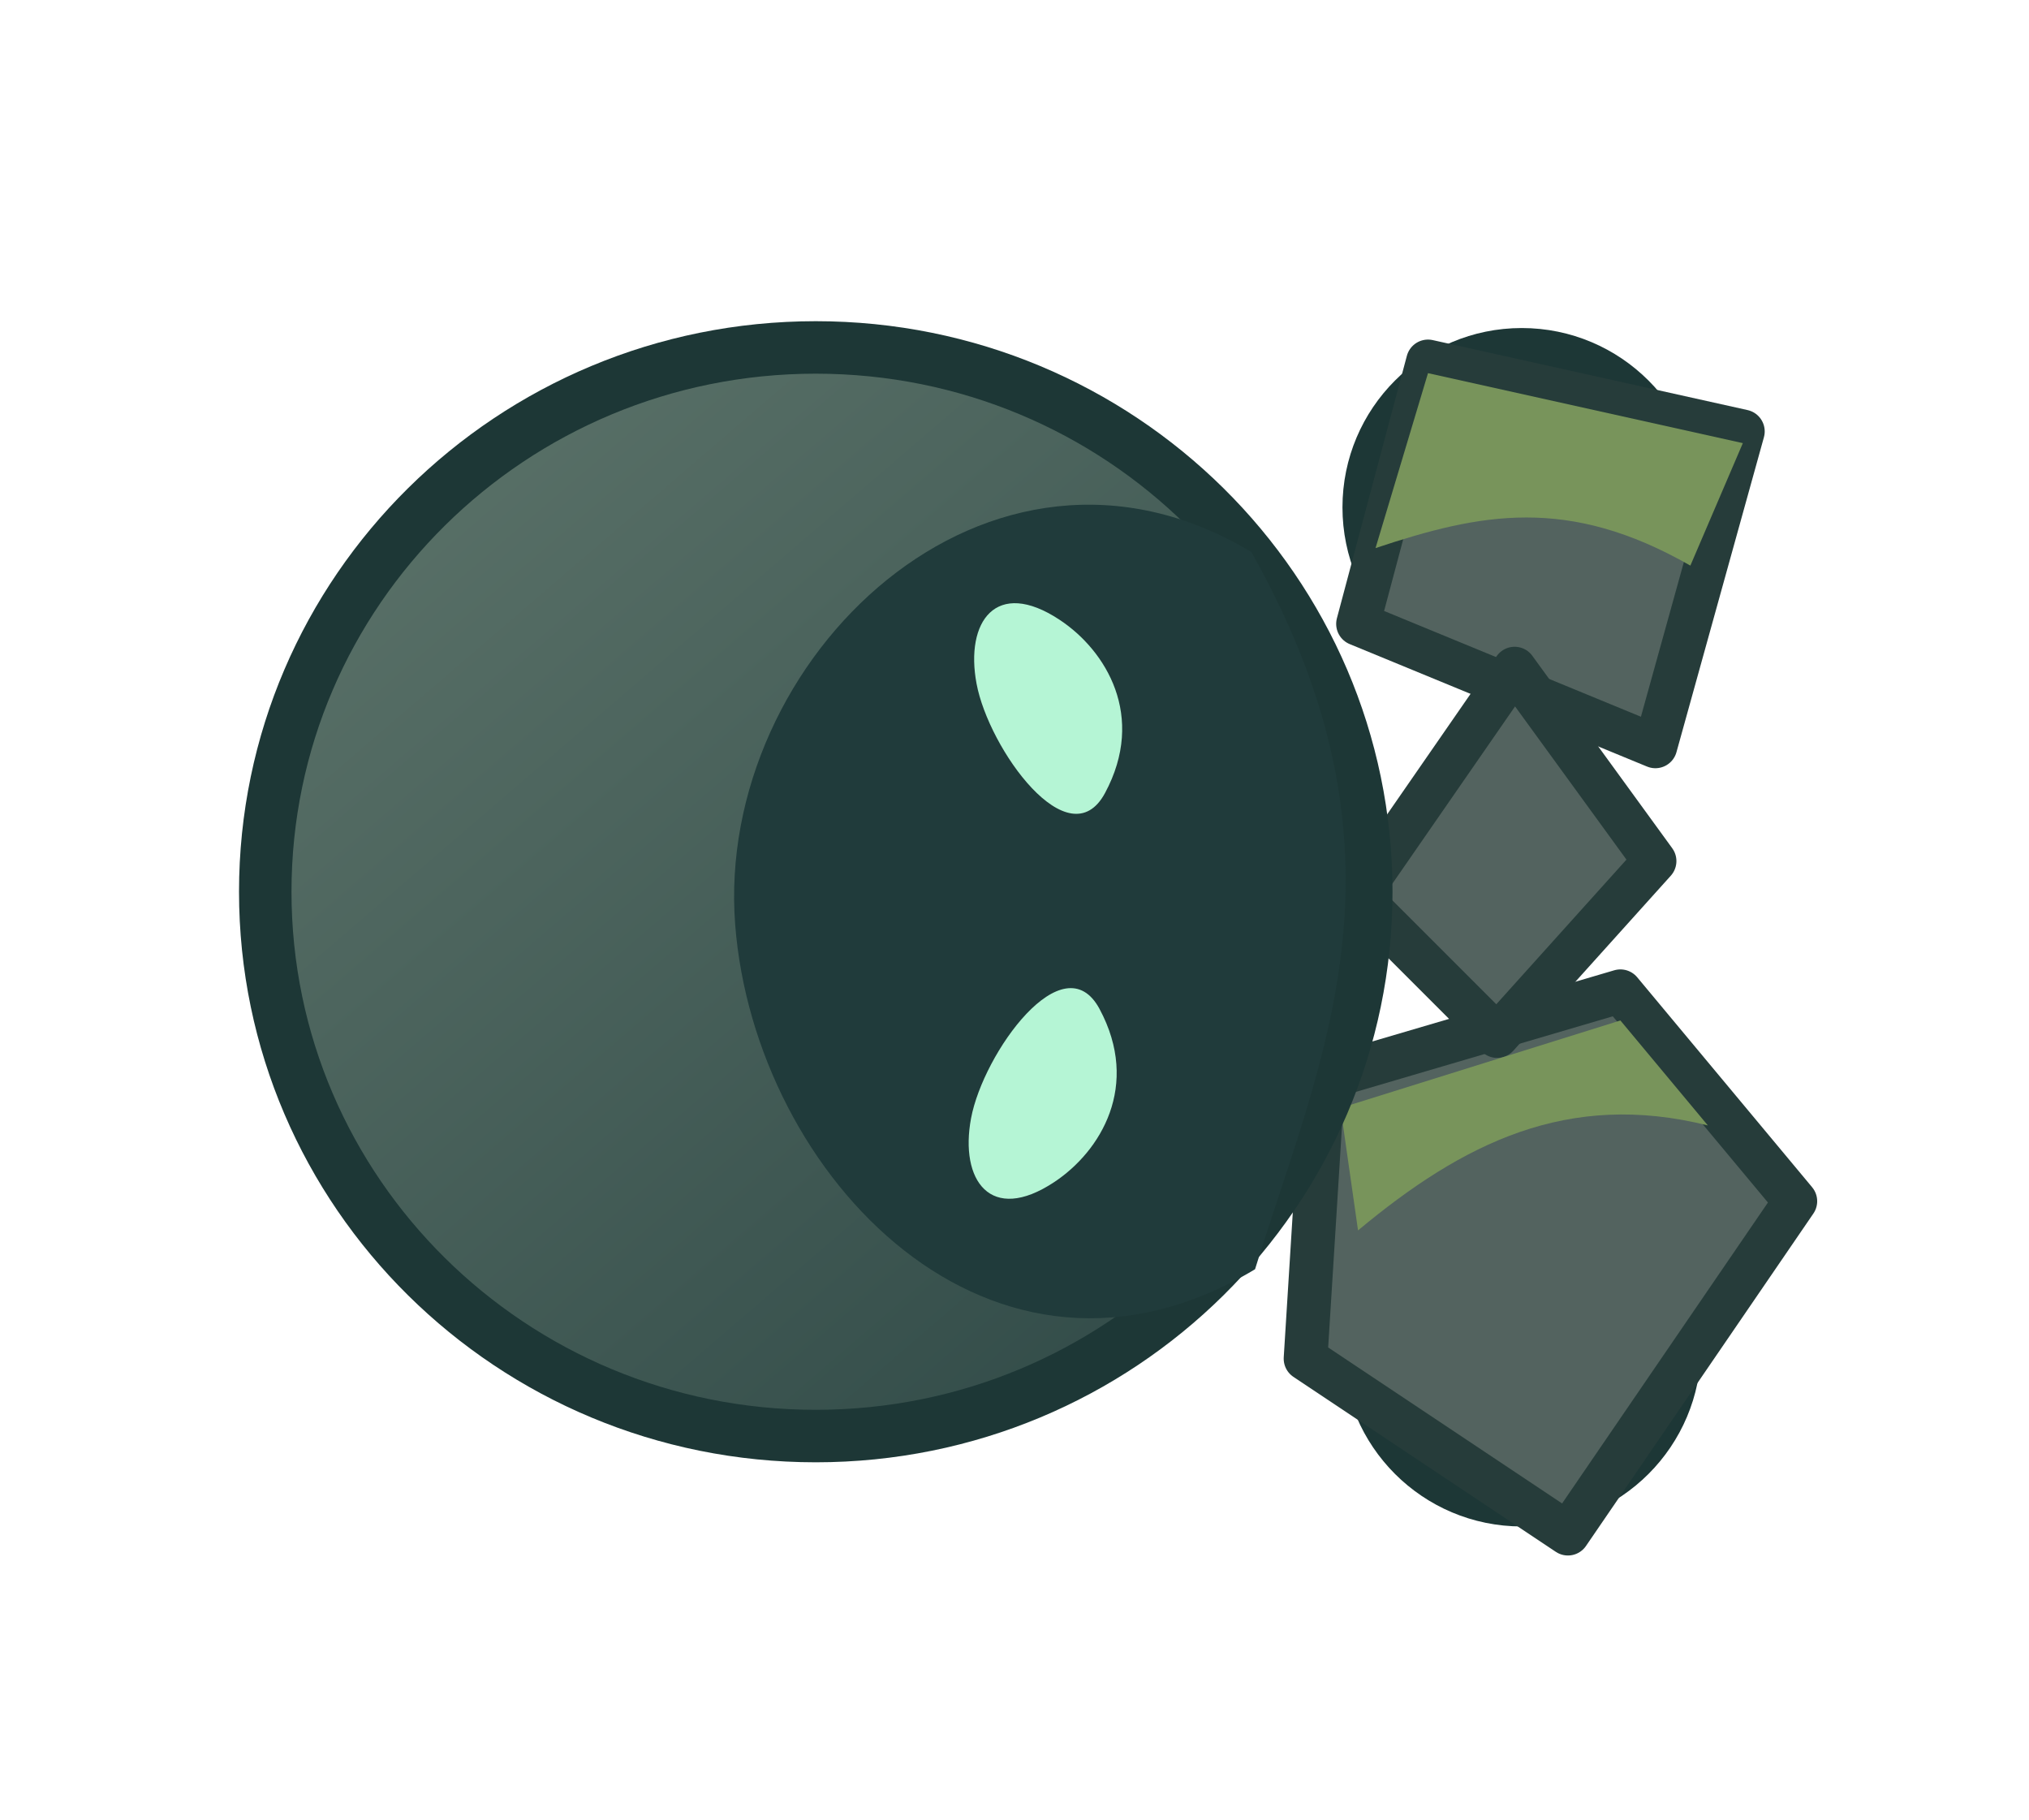
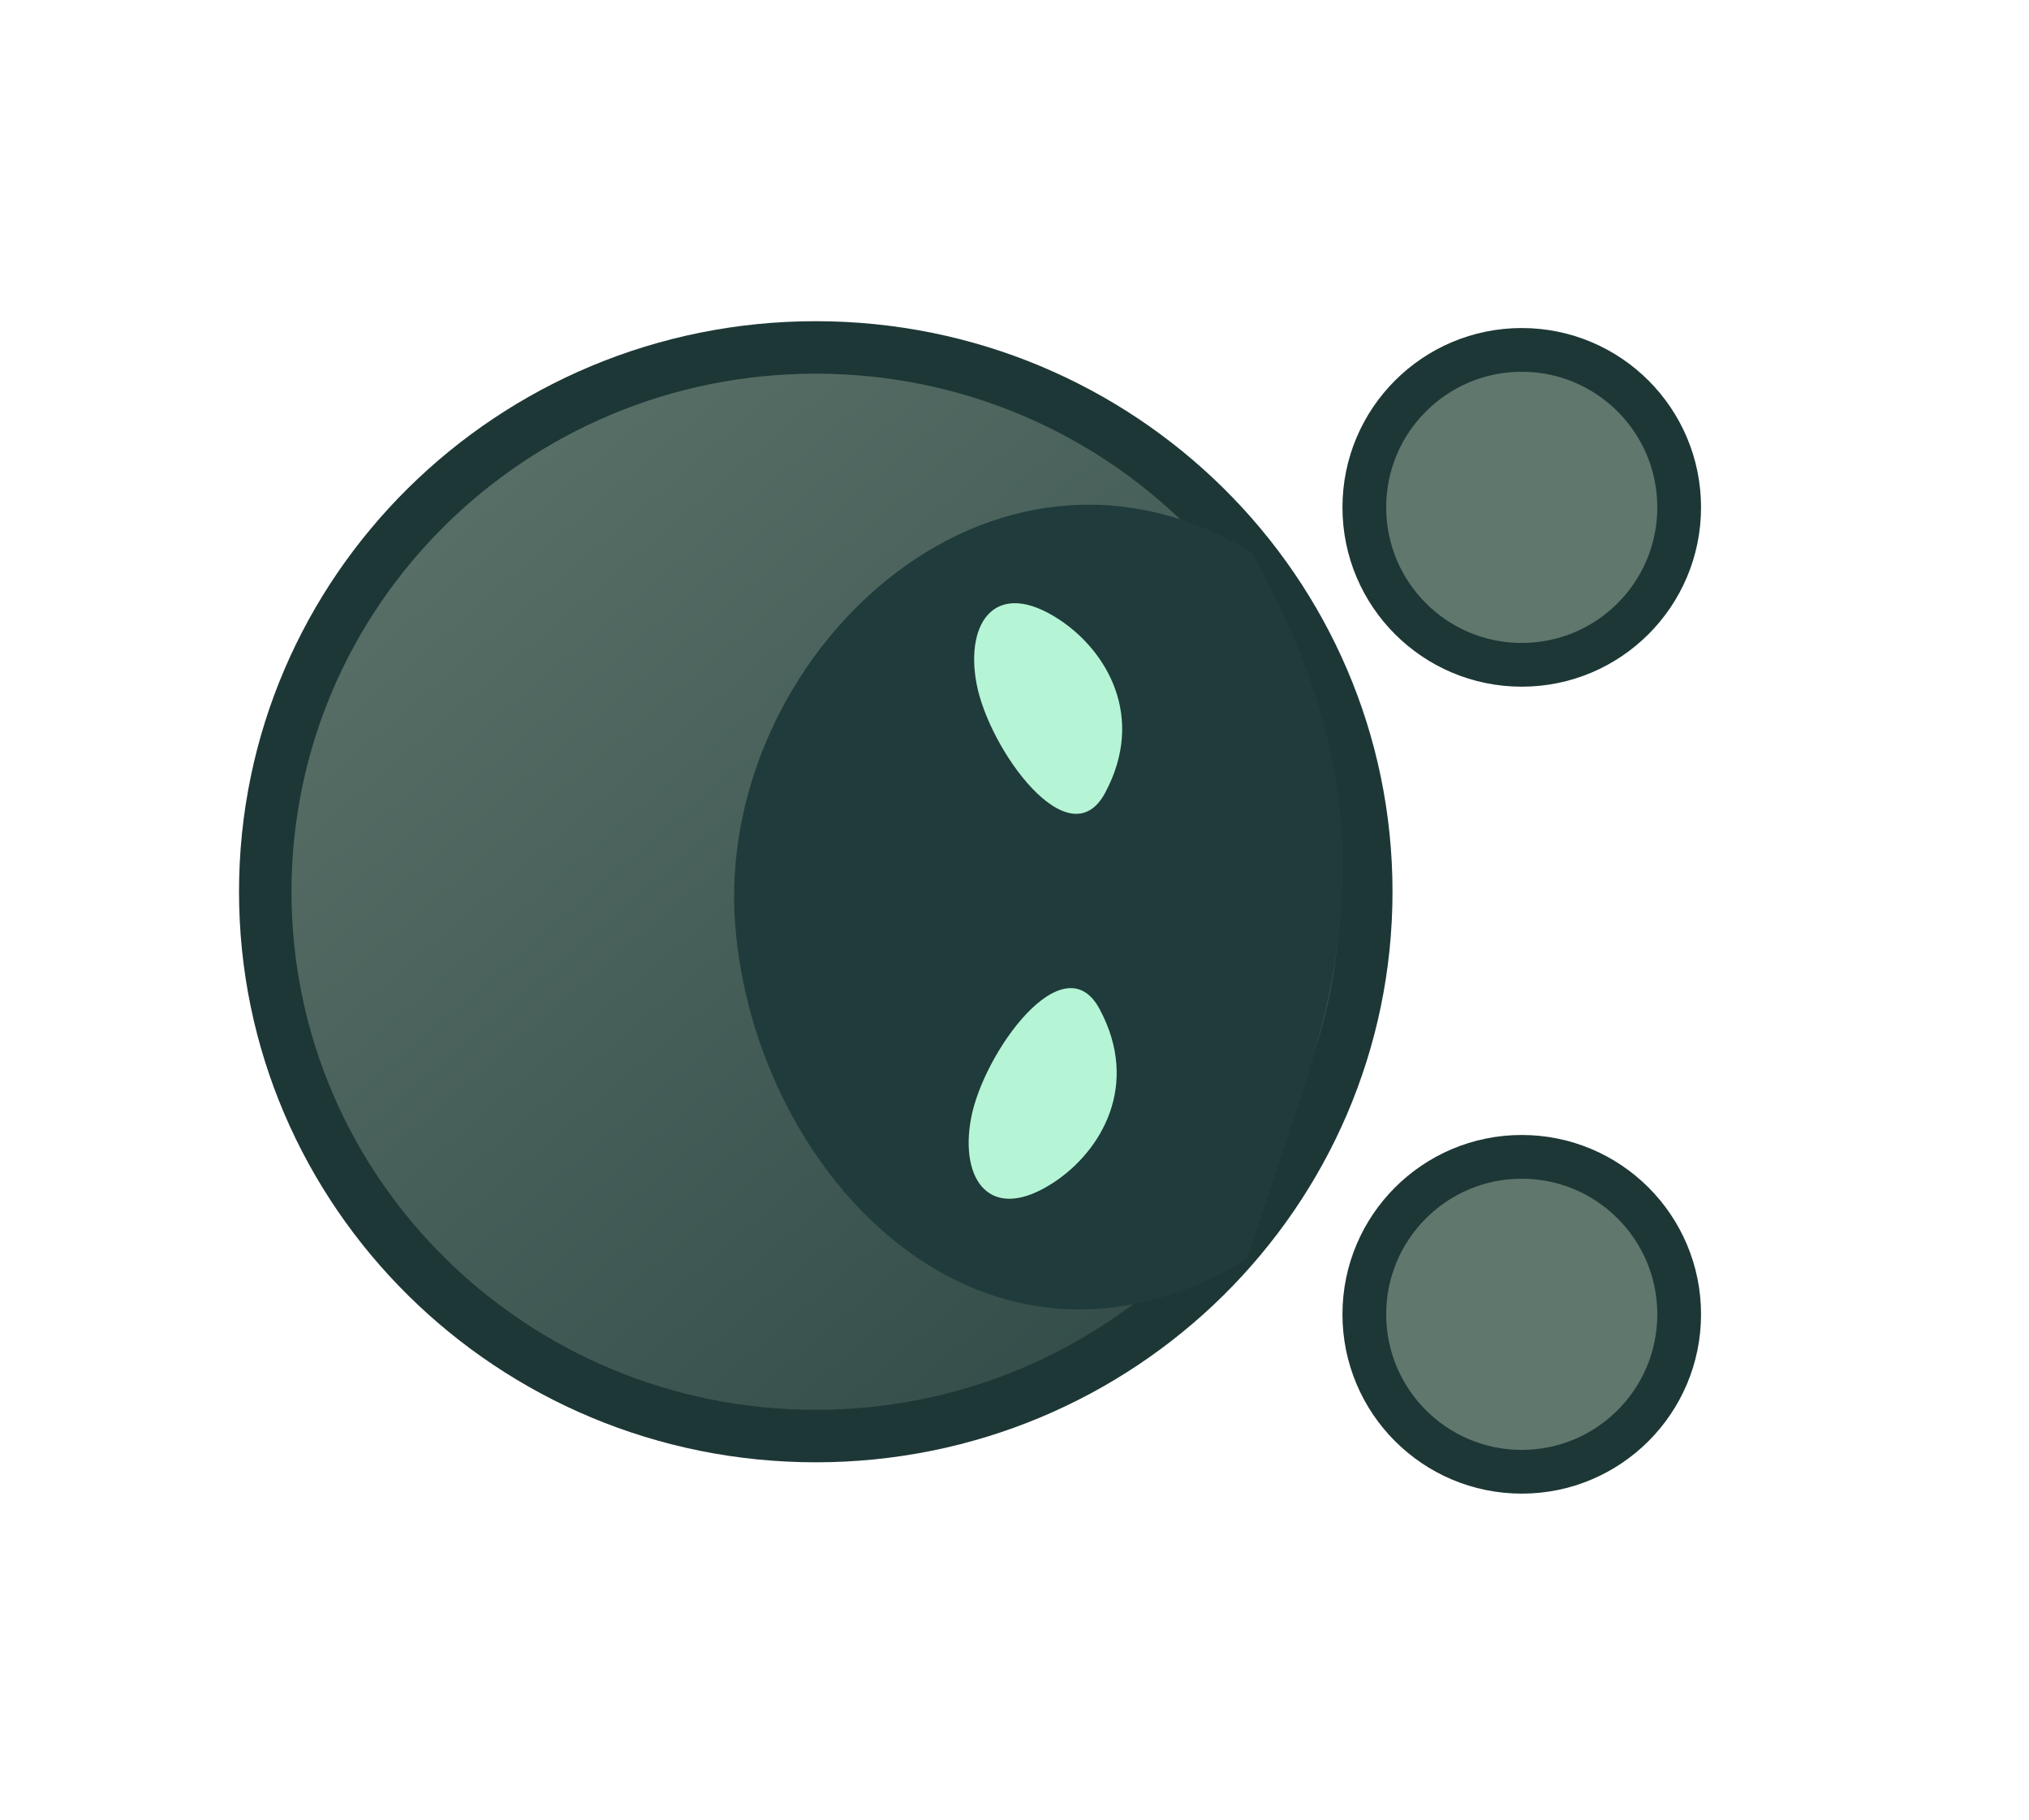
<svg xmlns="http://www.w3.org/2000/svg" viewBox="-58 -52 116 104" role="img" aria-labelledby="title description" version="1.1" id="svg2">
  <defs id="drowned-bulwark-broken-definitions">
    <linearGradient id="drowned-bulwark-broken-body-gradient" x1="0" y1="0" x2="1" y2="1">
      <stop offset="0" stop-color="#60776d" id="stop1" />
      <stop offset="1" stop-color="#2b4543" id="stop2" />
    </linearGradient>
    <linearGradient id="drowned-bulwark-shield-gradient" x1="29.391" y1="-21.971" x2="81.005" y2="29.643" gradientTransform="scale(0.6974862,1.43372)" gradientUnits="userSpaceOnUse">
      <stop offset="0" stop-color="#718078" id="stop3" />
      <stop offset="1" stop-color="#3f504d" id="stop4" />
    </linearGradient>
    <linearGradient id="drowned-bulwark-body-gradient" x1="-37.54" y1="-31.826" x2="28.271" y2="33.984" gradientTransform="matrix(1.078858,0,0,0.9269061,-6.361633,-2.028616)" gradientUnits="userSpaceOnUse">
      <stop offset="0" stop-color="#60776d" id="stop1-3" />
      <stop offset="1" stop-color="#2b4543" id="stop2-6" />
    </linearGradient>
  </defs>
  <g id="drowned-bulwark-broken-zombie">
    <g id="floating-hands" fill="#60776d" stroke="#1d3736" stroke-width="2.5">
      <circle id="upper-hand" cx="29" cy="-23" r="9" />
-       <circle id="lower-hand" cx="29" cy="25" r="9" />
-     </g>
-     <g id="shield-remnants" fill="#53635f" stroke="#263c3a" stroke-width="2.5" stroke-linejoin="round" transform="translate(-9.359789,-2.339947)">
-       <path id="gripped-remnant" d="M 27,12 44,7 54,19 41,38 26,28 Z" />
-       <path id="upper-fragment" d="m 33,-29 18,4 -5,18 -17,-7 z" />
-       <path id="lower-fragment" d="m 28.952,1.558 9,-13 8,11 -9,10 z" />
-     </g>
-     <g id="remnant-moss" fill="#78945b" transform="translate(-9.359789,-1.671391)">
-       <path id="upper-moss" d="m 33,-29 18,4 -3,7 c -7,-4 -12,-3 -18,-1 z" />
-       <path id="grip-moss" d="m 28,13 16,-5 5,6 c -8,-2 -14,1 -20,6 z" />
+       <circle id="lower-hand" cx="29" cy="23.124" r="9" />
    </g>
    <ellipse id="body" cx="-11.362" cy="-1.029" rx="31.473" ry="31.112" fill="url(#drowned-bulwark-body-gradient)" stroke="#1d3736" stroke-width="3" style="fill:url(#drowned-bulwark-body-gradient)" />
-     <path id="face-shadow" d="m 13.541,-20.449 c -15,-9 -30.678,6.111 -29.51,21.297 C -14.862,15.228 -1.248,29.549 13.752,20.549 17.535,8.344 23.319,-3.101 13.541,-20.449 Z" fill="#203b3b" />
+     <path id="face-shadow" d="m 13.541,-20.449 c -15,-9 -30.678,6.111 -29.51,21.297 C -14.862,15.228 -1.696,28.973 13.304,19.973 17.088,7.769 23.319,-3.101 13.541,-20.449 Z" fill="#203b3b" />
    <path id="face-shadow-2" d="m 4.864,5.674 c -2.066,-3.846 -6.649,2.511 -7.348,6.247 -0.662,3.538 1.109,6.057 4.75,3.649 2.66,-1.758 4.949,-5.518 2.597,-9.897 z" fill="#203b3b" style="fill:#b5f5d5;fill-opacity:1;stroke-width:0.25" />
    <path id="face-shadow-2-9" d="m 5.178,-6.676 c -2.066,3.846 -6.649,-2.511 -7.348,-6.247 -0.662,-3.538 1.109,-6.057 4.75,-3.649 2.66,1.758 4.949,5.518 2.597,9.897 z" fill="#203b3b" style="fill:#b5f5d5;fill-opacity:1;stroke-width:0.25" />
  </g>
</svg>
